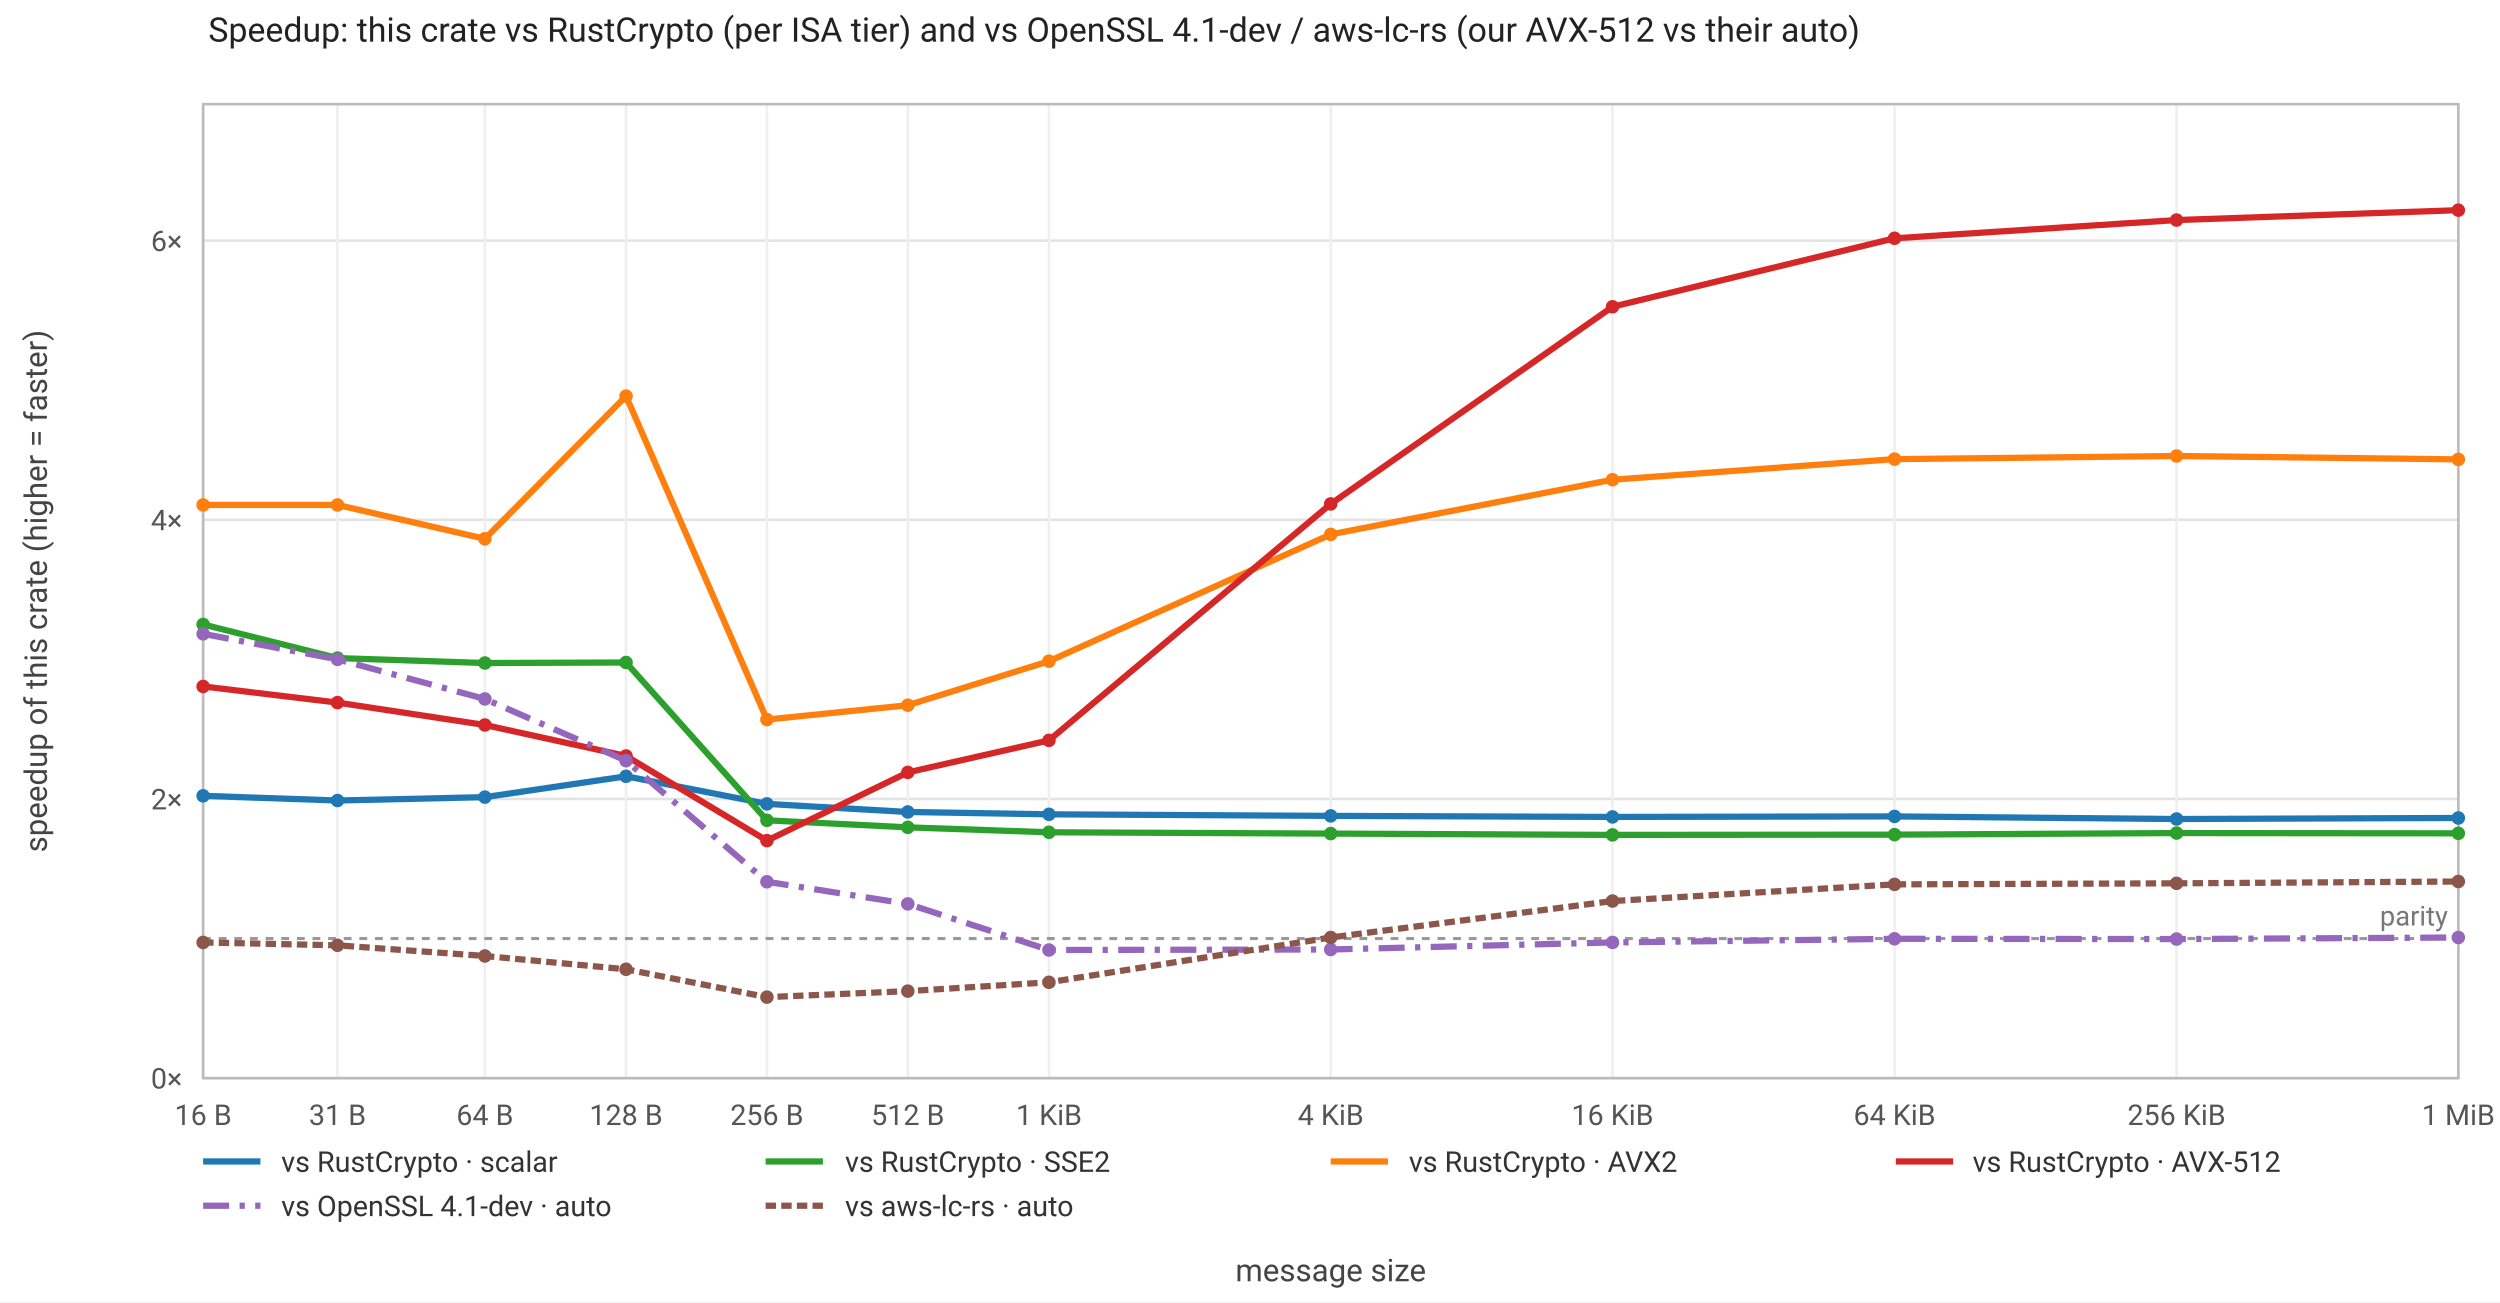
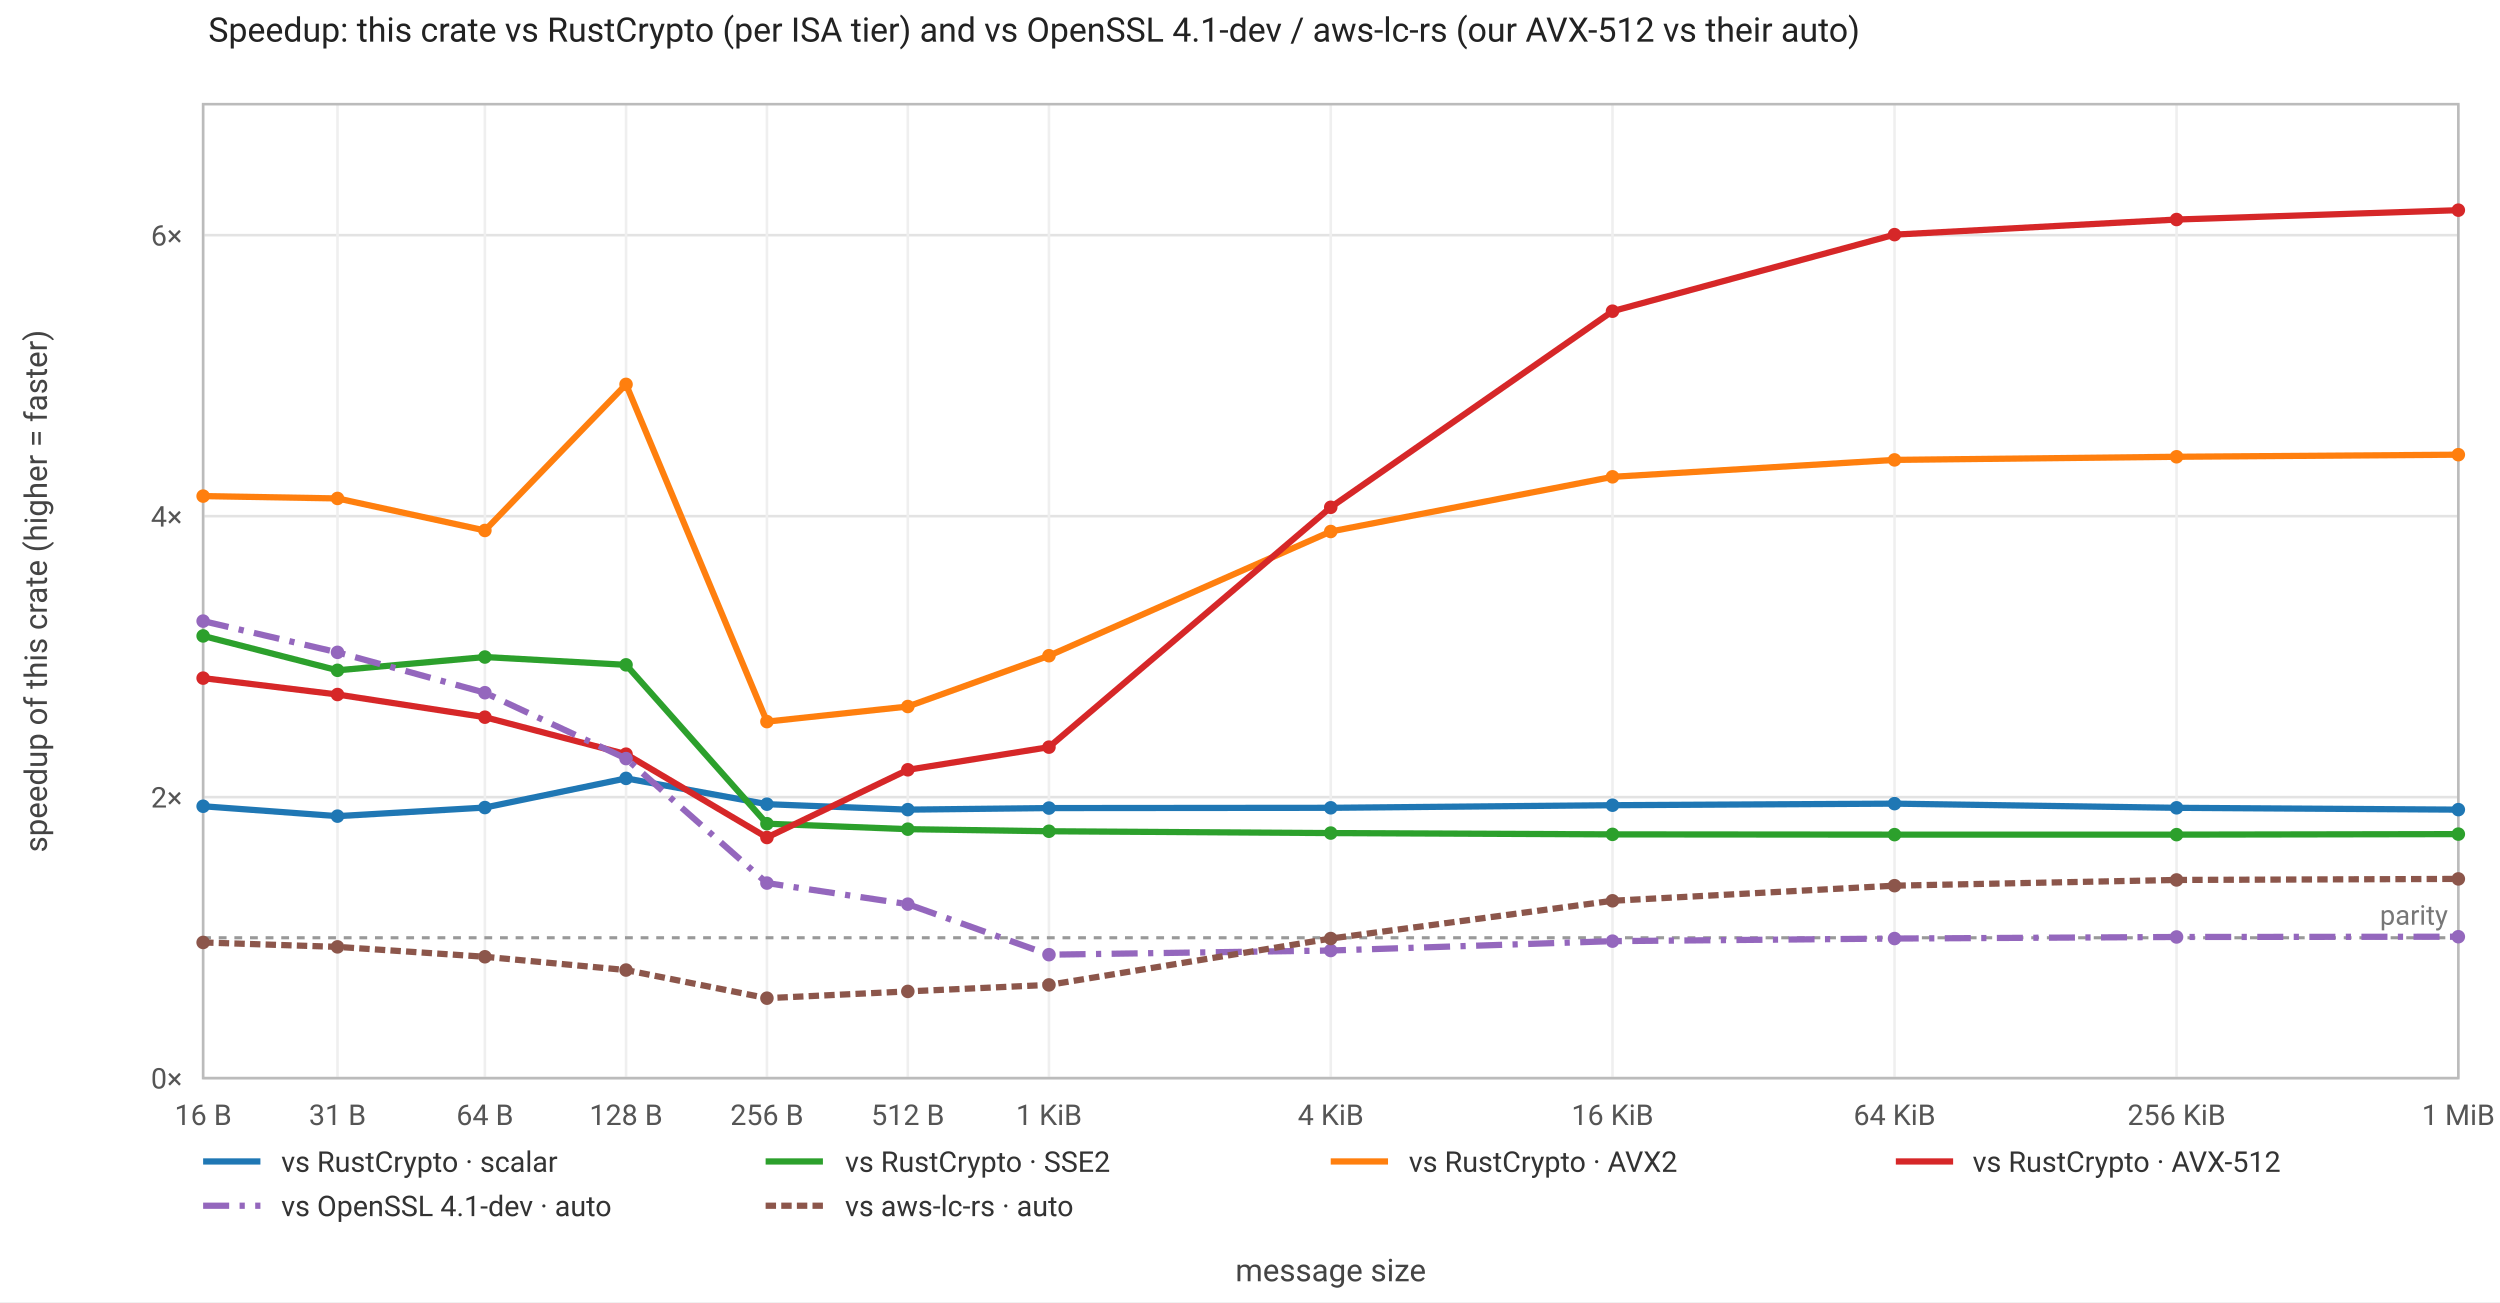
<svg xmlns="http://www.w3.org/2000/svg" width="960" height="500" viewBox="0 0 960 500">
  <rect width="960" height="500" fill="white" />
  <text x="80.0" y="16.0" font-size="13" text-anchor="start" fill="#222" font-family="system-ui,-apple-system,Segoe UI,Roboto,sans-serif">Speedup: this crate vs RustCrypto (per ISA tier) and vs OpenSSL 4.1-dev / aws-lc-rs (our AVX-512 vs their auto)</text>
  <line x1="78" y1="446" x2="100" y2="446" stroke="#1f77b4" stroke-width="2.4" />
  <text x="108.0" y="450.0" font-size="11.0" text-anchor="start" fill="#333" font-family="system-ui,-apple-system,Segoe UI,Roboto,sans-serif">vs RustCrypto · scalar</text>
  <line x1="294" y1="446" x2="316" y2="446" stroke="#2ca02c" stroke-width="2.4" />
  <text x="324.5" y="450.0" font-size="11.0" text-anchor="start" fill="#333" font-family="system-ui,-apple-system,Segoe UI,Roboto,sans-serif">vs RustCrypto · SSE2</text>
  <line x1="511" y1="446" x2="533" y2="446" stroke="#ff7f0e" stroke-width="2.4" />
  <text x="541.0" y="450.0" font-size="11.0" text-anchor="start" fill="#333" font-family="system-ui,-apple-system,Segoe UI,Roboto,sans-serif">vs RustCrypto · AVX2</text>
  <line x1="728" y1="446" x2="750" y2="446" stroke="#d62728" stroke-width="2.4" />
  <text x="757.5" y="450.0" font-size="11.0" text-anchor="start" fill="#333" font-family="system-ui,-apple-system,Segoe UI,Roboto,sans-serif">vs RustCrypto · AVX-512</text>
  <line x1="78" y1="463" x2="100" y2="463" stroke="#9467bd" stroke-width="2.4" stroke-dasharray="10 4 2 4" />
  <text x="108.0" y="467.0" font-size="11.0" text-anchor="start" fill="#333" font-family="system-ui,-apple-system,Segoe UI,Roboto,sans-serif">vs OpenSSL 4.1-dev · auto</text>
  <line x1="294" y1="463" x2="316" y2="463" stroke="#8c564b" stroke-width="2.4" stroke-dasharray="4 2" />
  <text x="324.5" y="467.0" font-size="11.0" text-anchor="start" fill="#333" font-family="system-ui,-apple-system,Segoe UI,Roboto,sans-serif">vs aws-lc-rs · auto</text>
  <line x1="78" y1="414.0" x2="944" y2="414.0" stroke="#e3e3e3" stroke-width="1" />
  <text x="70.0" y="418.0" font-size="11" text-anchor="end" fill="#555" font-family="system-ui,-apple-system,Segoe UI,Roboto,sans-serif">0×</text>
-   <line x1="78" y1="306.8" x2="944" y2="306.8" stroke="#e3e3e3" stroke-width="1" />
-   <text x="70.0" y="310.8" font-size="11" text-anchor="end" fill="#555" font-family="system-ui,-apple-system,Segoe UI,Roboto,sans-serif">2×</text>
-   <line x1="78" y1="199.6" x2="944" y2="199.6" stroke="#e3e3e3" stroke-width="1" />
-   <text x="70.0" y="203.6" font-size="11" text-anchor="end" fill="#555" font-family="system-ui,-apple-system,Segoe UI,Roboto,sans-serif">4×</text>
-   <line x1="78" y1="92.4" x2="944" y2="92.4" stroke="#e3e3e3" stroke-width="1" />
-   <text x="70.0" y="96.4" font-size="11" text-anchor="end" fill="#555" font-family="system-ui,-apple-system,Segoe UI,Roboto,sans-serif">6×</text>
+   <line x1="78" y1="306.1" x2="944" y2="306.1" stroke="#e3e3e3" stroke-width="1" />
+   <text x="70.0" y="310.1" font-size="11" text-anchor="end" fill="#555" font-family="system-ui,-apple-system,Segoe UI,Roboto,sans-serif">2×</text>
+   <line x1="78" y1="198.2" x2="944" y2="198.2" stroke="#e3e3e3" stroke-width="1" />
+   <text x="70.0" y="202.2" font-size="11" text-anchor="end" fill="#555" font-family="system-ui,-apple-system,Segoe UI,Roboto,sans-serif">4×</text>
+   <line x1="78" y1="90.3" x2="944" y2="90.3" stroke="#e3e3e3" stroke-width="1" />
+   <text x="70.0" y="94.3" font-size="11" text-anchor="end" fill="#555" font-family="system-ui,-apple-system,Segoe UI,Roboto,sans-serif">6×</text>
  <line x1="78.0" y1="40" x2="78.0" y2="414" stroke="#efefef" stroke-width="1" />
  <text x="78.0" y="432.0" font-size="11" text-anchor="middle" fill="#555" font-family="system-ui,-apple-system,Segoe UI,Roboto,sans-serif">16 B</text>
  <line x1="129.6" y1="40" x2="129.6" y2="414" stroke="#efefef" stroke-width="1" />
  <text x="129.6" y="432.0" font-size="11" text-anchor="middle" fill="#555" font-family="system-ui,-apple-system,Segoe UI,Roboto,sans-serif">31 B</text>
  <line x1="186.2" y1="40" x2="186.2" y2="414" stroke="#efefef" stroke-width="1" />
  <text x="186.2" y="432.0" font-size="11" text-anchor="middle" fill="#555" font-family="system-ui,-apple-system,Segoe UI,Roboto,sans-serif">64 B</text>
  <line x1="240.4" y1="40" x2="240.4" y2="414" stroke="#efefef" stroke-width="1" />
  <text x="240.4" y="432.0" font-size="11" text-anchor="middle" fill="#555" font-family="system-ui,-apple-system,Segoe UI,Roboto,sans-serif">128 B</text>
  <line x1="294.5" y1="40" x2="294.5" y2="414" stroke="#efefef" stroke-width="1" />
  <text x="294.5" y="432.0" font-size="11" text-anchor="middle" fill="#555" font-family="system-ui,-apple-system,Segoe UI,Roboto,sans-serif">256 B</text>
  <line x1="348.6" y1="40" x2="348.6" y2="414" stroke="#efefef" stroke-width="1" />
  <text x="348.6" y="432.0" font-size="11" text-anchor="middle" fill="#555" font-family="system-ui,-apple-system,Segoe UI,Roboto,sans-serif">512 B</text>
  <line x1="402.8" y1="40" x2="402.8" y2="414" stroke="#efefef" stroke-width="1" />
  <text x="402.8" y="432.0" font-size="11" text-anchor="middle" fill="#555" font-family="system-ui,-apple-system,Segoe UI,Roboto,sans-serif">1 KiB</text>
  <line x1="511.0" y1="40" x2="511.0" y2="414" stroke="#efefef" stroke-width="1" />
  <text x="511.0" y="432.0" font-size="11" text-anchor="middle" fill="#555" font-family="system-ui,-apple-system,Segoe UI,Roboto,sans-serif">4 KiB</text>
  <line x1="619.2" y1="40" x2="619.2" y2="414" stroke="#efefef" stroke-width="1" />
  <text x="619.2" y="432.0" font-size="11" text-anchor="middle" fill="#555" font-family="system-ui,-apple-system,Segoe UI,Roboto,sans-serif">16 KiB</text>
  <line x1="727.5" y1="40" x2="727.5" y2="414" stroke="#efefef" stroke-width="1" />
  <text x="727.5" y="432.0" font-size="11" text-anchor="middle" fill="#555" font-family="system-ui,-apple-system,Segoe UI,Roboto,sans-serif">64 KiB</text>
  <line x1="835.8" y1="40" x2="835.8" y2="414" stroke="#efefef" stroke-width="1" />
  <text x="835.8" y="432.0" font-size="11" text-anchor="middle" fill="#555" font-family="system-ui,-apple-system,Segoe UI,Roboto,sans-serif">256 KiB</text>
  <line x1="944.0" y1="40" x2="944.0" y2="414" stroke="#efefef" stroke-width="1" />
  <text x="944.0" y="432.0" font-size="11" text-anchor="middle" fill="#555" font-family="system-ui,-apple-system,Segoe UI,Roboto,sans-serif">1 MiB</text>
  <rect x="78" y="40" width="866" height="374" fill="none" stroke="#bbb" />
  <text x="511.0" y="492.0" font-size="12" text-anchor="middle" fill="#444" font-family="system-ui,-apple-system,Segoe UI,Roboto,sans-serif">message size</text>
  <text x="18.0" y="227.0" font-size="12" text-anchor="middle" fill="#444" font-family="system-ui,-apple-system,Segoe UI,Roboto,sans-serif" transform="rotate(-90 18 227.0)">speedup of this crate (higher = faster)</text>
-   <line x1="78" y1="360.4" x2="944" y2="360.4" stroke="#999" stroke-width="1.2" stroke-dasharray="3 3" />
-   <text x="940.0" y="355.4" font-size="10.5" text-anchor="end" fill="#777" font-family="system-ui,-apple-system,Segoe UI,Roboto,sans-serif">parity</text>
-   <polyline points="78.0,305.6 129.6,307.4 186.2,306.1 240.4,298.1 294.5,308.7 348.6,311.8 402.8,312.7 511.0,313.3 619.2,313.7 727.5,313.5 835.8,314.5 944.0,314.1" fill="none" stroke="#1f77b4" stroke-width="2.4" opacity="1.0" />
-   <circle cx="78.0" cy="305.6" r="2.6" fill="#1f77b4" opacity="1.0" />
-   <circle cx="129.6" cy="307.4" r="2.6" fill="#1f77b4" opacity="1.0" />
-   <circle cx="186.2" cy="306.1" r="2.6" fill="#1f77b4" opacity="1.0" />
-   <circle cx="240.4" cy="298.1" r="2.6" fill="#1f77b4" opacity="1.0" />
-   <circle cx="294.5" cy="308.7" r="2.6" fill="#1f77b4" opacity="1.0" />
-   <circle cx="348.6" cy="311.8" r="2.6" fill="#1f77b4" opacity="1.0" />
-   <circle cx="402.8" cy="312.7" r="2.6" fill="#1f77b4" opacity="1.0" />
-   <circle cx="511.0" cy="313.3" r="2.6" fill="#1f77b4" opacity="1.0" />
-   <circle cx="619.2" cy="313.7" r="2.6" fill="#1f77b4" opacity="1.0" />
-   <circle cx="727.5" cy="313.5" r="2.6" fill="#1f77b4" opacity="1.0" />
-   <circle cx="835.8" cy="314.5" r="2.6" fill="#1f77b4" opacity="1.0" />
-   <circle cx="944.0" cy="314.1" r="2.6" fill="#1f77b4" opacity="1.0" />
-   <polyline points="78.0,239.8 129.6,252.7 186.2,254.6 240.4,254.4 294.5,315.0 348.6,317.7 402.8,319.6 511.0,320.1 619.2,320.6 727.5,320.5 835.8,319.9 944.0,320.0" fill="none" stroke="#2ca02c" stroke-width="2.4" opacity="1.0" />
-   <circle cx="78.0" cy="239.8" r="2.6" fill="#2ca02c" opacity="1.0" />
-   <circle cx="129.6" cy="252.7" r="2.6" fill="#2ca02c" opacity="1.0" />
-   <circle cx="186.2" cy="254.6" r="2.6" fill="#2ca02c" opacity="1.0" />
-   <circle cx="240.4" cy="254.4" r="2.6" fill="#2ca02c" opacity="1.0" />
-   <circle cx="294.5" cy="315.0" r="2.6" fill="#2ca02c" opacity="1.0" />
-   <circle cx="348.6" cy="317.7" r="2.6" fill="#2ca02c" opacity="1.0" />
-   <circle cx="402.8" cy="319.6" r="2.6" fill="#2ca02c" opacity="1.0" />
-   <circle cx="511.0" cy="320.1" r="2.6" fill="#2ca02c" opacity="1.0" />
-   <circle cx="619.2" cy="320.6" r="2.6" fill="#2ca02c" opacity="1.0" />
+   <line x1="78" y1="360.1" x2="944" y2="360.1" stroke="#999" stroke-width="1.2" stroke-dasharray="3 3" />
+   <text x="940.0" y="355.1" font-size="10.5" text-anchor="end" fill="#777" font-family="system-ui,-apple-system,Segoe UI,Roboto,sans-serif">parity</text>
+   <polyline points="78.0,309.6 129.6,313.4 186.2,310.1 240.4,298.9 294.5,308.8 348.6,310.9 402.8,310.3 511.0,310.2 619.2,309.2 727.5,308.6 835.8,310.2 944.0,310.9" fill="none" stroke="#1f77b4" stroke-width="2.4" opacity="1.0" />
+   <circle cx="78.0" cy="309.6" r="2.6" fill="#1f77b4" opacity="1.0" />
+   <circle cx="129.6" cy="313.4" r="2.6" fill="#1f77b4" opacity="1.0" />
+   <circle cx="186.2" cy="310.1" r="2.6" fill="#1f77b4" opacity="1.0" />
+   <circle cx="240.4" cy="298.9" r="2.6" fill="#1f77b4" opacity="1.0" />
+   <circle cx="294.5" cy="308.8" r="2.6" fill="#1f77b4" opacity="1.0" />
+   <circle cx="348.6" cy="310.9" r="2.6" fill="#1f77b4" opacity="1.0" />
+   <circle cx="402.8" cy="310.3" r="2.6" fill="#1f77b4" opacity="1.0" />
+   <circle cx="511.0" cy="310.2" r="2.6" fill="#1f77b4" opacity="1.0" />
+   <circle cx="619.2" cy="309.2" r="2.6" fill="#1f77b4" opacity="1.0" />
+   <circle cx="727.5" cy="308.6" r="2.6" fill="#1f77b4" opacity="1.0" />
+   <circle cx="835.8" cy="310.2" r="2.6" fill="#1f77b4" opacity="1.0" />
+   <circle cx="944.0" cy="310.9" r="2.6" fill="#1f77b4" opacity="1.0" />
+   <polyline points="78.0,244.2 129.6,257.4 186.2,252.3 240.4,255.3 294.5,316.3 348.6,318.4 402.8,319.2 511.0,319.9 619.2,320.4 727.5,320.5 835.8,320.5 944.0,320.3" fill="none" stroke="#2ca02c" stroke-width="2.4" opacity="1.0" />
+   <circle cx="78.0" cy="244.2" r="2.6" fill="#2ca02c" opacity="1.0" />
+   <circle cx="129.6" cy="257.4" r="2.6" fill="#2ca02c" opacity="1.0" />
+   <circle cx="186.2" cy="252.3" r="2.6" fill="#2ca02c" opacity="1.0" />
+   <circle cx="240.4" cy="255.3" r="2.6" fill="#2ca02c" opacity="1.0" />
+   <circle cx="294.5" cy="316.3" r="2.6" fill="#2ca02c" opacity="1.0" />
+   <circle cx="348.6" cy="318.4" r="2.6" fill="#2ca02c" opacity="1.0" />
+   <circle cx="402.8" cy="319.2" r="2.6" fill="#2ca02c" opacity="1.0" />
+   <circle cx="511.0" cy="319.9" r="2.6" fill="#2ca02c" opacity="1.0" />
+   <circle cx="619.2" cy="320.4" r="2.6" fill="#2ca02c" opacity="1.0" />
  <circle cx="727.5" cy="320.5" r="2.6" fill="#2ca02c" opacity="1.0" />
-   <circle cx="835.8" cy="319.9" r="2.6" fill="#2ca02c" opacity="1.0" />
-   <circle cx="944.0" cy="320.0" r="2.6" fill="#2ca02c" opacity="1.0" />
-   <polyline points="78.0,193.9 129.6,193.9 186.2,206.9 240.4,152.1 294.5,276.3 348.6,270.8 402.8,253.9 511.0,205.2 619.2,184.2 727.5,176.3 835.8,175.1 944.0,176.4" fill="none" stroke="#ff7f0e" stroke-width="2.4" opacity="1.0" />
-   <circle cx="78.0" cy="193.9" r="2.6" fill="#ff7f0e" opacity="1.0" />
-   <circle cx="129.6" cy="193.9" r="2.6" fill="#ff7f0e" opacity="1.0" />
-   <circle cx="186.2" cy="206.9" r="2.6" fill="#ff7f0e" opacity="1.0" />
-   <circle cx="240.4" cy="152.1" r="2.6" fill="#ff7f0e" opacity="1.0" />
-   <circle cx="294.5" cy="276.3" r="2.6" fill="#ff7f0e" opacity="1.0" />
-   <circle cx="348.6" cy="270.8" r="2.6" fill="#ff7f0e" opacity="1.0" />
-   <circle cx="402.8" cy="253.9" r="2.6" fill="#ff7f0e" opacity="1.0" />
-   <circle cx="511.0" cy="205.2" r="2.6" fill="#ff7f0e" opacity="1.0" />
-   <circle cx="619.2" cy="184.2" r="2.6" fill="#ff7f0e" opacity="1.0" />
-   <circle cx="727.5" cy="176.3" r="2.6" fill="#ff7f0e" opacity="1.0" />
-   <circle cx="835.8" cy="175.1" r="2.6" fill="#ff7f0e" opacity="1.0" />
-   <circle cx="944.0" cy="176.4" r="2.6" fill="#ff7f0e" opacity="1.0" />
-   <polyline points="78.0,263.6 129.6,269.8 186.2,278.4 240.4,290.3 294.5,322.8 348.6,296.6 402.8,284.3 511.0,193.5 619.2,117.8 727.5,91.5 835.8,84.5 944.0,80.7" fill="none" stroke="#d62728" stroke-width="2.4" opacity="1.0" />
-   <circle cx="78.0" cy="263.6" r="2.6" fill="#d62728" opacity="1.0" />
-   <circle cx="129.6" cy="269.8" r="2.6" fill="#d62728" opacity="1.0" />
-   <circle cx="186.2" cy="278.4" r="2.6" fill="#d62728" opacity="1.0" />
-   <circle cx="240.4" cy="290.3" r="2.6" fill="#d62728" opacity="1.0" />
-   <circle cx="294.5" cy="322.8" r="2.6" fill="#d62728" opacity="1.0" />
-   <circle cx="348.6" cy="296.6" r="2.6" fill="#d62728" opacity="1.0" />
-   <circle cx="402.8" cy="284.3" r="2.6" fill="#d62728" opacity="1.0" />
-   <circle cx="511.0" cy="193.5" r="2.6" fill="#d62728" opacity="1.0" />
-   <circle cx="619.2" cy="117.8" r="2.6" fill="#d62728" opacity="1.0" />
-   <circle cx="727.5" cy="91.5" r="2.6" fill="#d62728" opacity="1.0" />
-   <circle cx="835.8" cy="84.5" r="2.6" fill="#d62728" opacity="1.0" />
+   <circle cx="835.8" cy="320.5" r="2.6" fill="#2ca02c" opacity="1.0" />
+   <circle cx="944.0" cy="320.3" r="2.6" fill="#2ca02c" opacity="1.0" />
+   <polyline points="78.0,190.5 129.6,191.4 186.2,203.7 240.4,147.6 294.5,277.1 348.6,271.3 402.8,251.8 511.0,204.1 619.2,183.1 727.5,176.6 835.8,175.4 944.0,174.6" fill="none" stroke="#ff7f0e" stroke-width="2.4" opacity="1.0" />
+   <circle cx="78.0" cy="190.5" r="2.6" fill="#ff7f0e" opacity="1.0" />
+   <circle cx="129.6" cy="191.4" r="2.6" fill="#ff7f0e" opacity="1.0" />
+   <circle cx="186.2" cy="203.7" r="2.6" fill="#ff7f0e" opacity="1.0" />
+   <circle cx="240.4" cy="147.6" r="2.6" fill="#ff7f0e" opacity="1.0" />
+   <circle cx="294.5" cy="277.1" r="2.6" fill="#ff7f0e" opacity="1.0" />
+   <circle cx="348.6" cy="271.3" r="2.6" fill="#ff7f0e" opacity="1.0" />
+   <circle cx="402.8" cy="251.8" r="2.6" fill="#ff7f0e" opacity="1.0" />
+   <circle cx="511.0" cy="204.1" r="2.6" fill="#ff7f0e" opacity="1.0" />
+   <circle cx="619.2" cy="183.1" r="2.6" fill="#ff7f0e" opacity="1.0" />
+   <circle cx="727.5" cy="176.6" r="2.6" fill="#ff7f0e" opacity="1.0" />
+   <circle cx="835.8" cy="175.4" r="2.6" fill="#ff7f0e" opacity="1.0" />
+   <circle cx="944.0" cy="174.6" r="2.6" fill="#ff7f0e" opacity="1.0" />
+   <polyline points="78.0,260.4 129.6,266.7 186.2,275.4 240.4,289.6 294.5,321.6 348.6,295.6 402.8,286.9 511.0,194.8 619.2,119.5 727.5,90.1 835.8,84.3 944.0,80.7" fill="none" stroke="#d62728" stroke-width="2.4" opacity="1.0" />
+   <circle cx="78.0" cy="260.4" r="2.6" fill="#d62728" opacity="1.0" />
+   <circle cx="129.6" cy="266.7" r="2.6" fill="#d62728" opacity="1.0" />
+   <circle cx="186.2" cy="275.4" r="2.6" fill="#d62728" opacity="1.0" />
+   <circle cx="240.4" cy="289.6" r="2.6" fill="#d62728" opacity="1.0" />
+   <circle cx="294.5" cy="321.6" r="2.6" fill="#d62728" opacity="1.0" />
+   <circle cx="348.6" cy="295.6" r="2.6" fill="#d62728" opacity="1.0" />
+   <circle cx="402.8" cy="286.9" r="2.6" fill="#d62728" opacity="1.0" />
+   <circle cx="511.0" cy="194.8" r="2.6" fill="#d62728" opacity="1.0" />
+   <circle cx="619.2" cy="119.5" r="2.6" fill="#d62728" opacity="1.0" />
+   <circle cx="727.5" cy="90.1" r="2.6" fill="#d62728" opacity="1.0" />
+   <circle cx="835.8" cy="84.3" r="2.6" fill="#d62728" opacity="1.0" />
  <circle cx="944.0" cy="80.7" r="2.6" fill="#d62728" opacity="1.0" />
-   <polyline points="78.0,243.4 129.6,253.2 186.2,268.4 240.4,292.1 294.5,338.6 348.6,347.1 402.8,364.8 511.0,364.6 619.2,361.9 727.5,360.5 835.8,360.6 944.0,360.0" fill="none" stroke="#9467bd" stroke-width="2.4" stroke-dasharray="10 4 2 4" opacity="1.0" />
-   <circle cx="78.0" cy="243.4" r="2.6" fill="#9467bd" opacity="1.0" />
-   <circle cx="129.6" cy="253.2" r="2.6" fill="#9467bd" opacity="1.0" />
-   <circle cx="186.2" cy="268.4" r="2.6" fill="#9467bd" opacity="1.0" />
-   <circle cx="240.4" cy="292.1" r="2.6" fill="#9467bd" opacity="1.0" />
-   <circle cx="294.5" cy="338.6" r="2.6" fill="#9467bd" opacity="1.0" />
-   <circle cx="348.6" cy="347.1" r="2.6" fill="#9467bd" opacity="1.0" />
-   <circle cx="402.8" cy="364.8" r="2.6" fill="#9467bd" opacity="1.0" />
-   <circle cx="511.0" cy="364.6" r="2.6" fill="#9467bd" opacity="1.0" />
-   <circle cx="619.2" cy="361.9" r="2.6" fill="#9467bd" opacity="1.0" />
-   <circle cx="727.5" cy="360.5" r="2.6" fill="#9467bd" opacity="1.0" />
-   <circle cx="835.8" cy="360.6" r="2.6" fill="#9467bd" opacity="1.0" />
-   <circle cx="944.0" cy="360.0" r="2.6" fill="#9467bd" opacity="1.0" />
-   <polyline points="78.0,361.9 129.6,363.0 186.2,367.1 240.4,372.2 294.5,382.9 348.6,380.6 402.8,377.2 511.0,360.0 619.2,346.0 727.5,339.6 835.8,339.2 944.0,338.5" fill="none" stroke="#8c564b" stroke-width="2.4" stroke-dasharray="4 2" opacity="1.0" />
+   <polyline points="78.0,238.5 129.6,250.5 186.2,266.0 240.4,291.3 294.5,339.1 348.6,347.2 402.8,366.6 511.0,365.0 619.2,361.4 727.5,360.4 835.8,359.8 944.0,359.7" fill="none" stroke="#9467bd" stroke-width="2.4" stroke-dasharray="10 4 2 4" opacity="1.0" />
+   <circle cx="78.0" cy="238.5" r="2.6" fill="#9467bd" opacity="1.0" />
+   <circle cx="129.6" cy="250.5" r="2.6" fill="#9467bd" opacity="1.0" />
+   <circle cx="186.2" cy="266.0" r="2.6" fill="#9467bd" opacity="1.0" />
+   <circle cx="240.4" cy="291.3" r="2.6" fill="#9467bd" opacity="1.0" />
+   <circle cx="294.5" cy="339.1" r="2.6" fill="#9467bd" opacity="1.0" />
+   <circle cx="348.6" cy="347.2" r="2.6" fill="#9467bd" opacity="1.0" />
+   <circle cx="402.8" cy="366.6" r="2.6" fill="#9467bd" opacity="1.0" />
+   <circle cx="511.0" cy="365.0" r="2.6" fill="#9467bd" opacity="1.0" />
+   <circle cx="619.2" cy="361.4" r="2.6" fill="#9467bd" opacity="1.0" />
+   <circle cx="727.5" cy="360.4" r="2.6" fill="#9467bd" opacity="1.0" />
+   <circle cx="835.8" cy="359.8" r="2.6" fill="#9467bd" opacity="1.0" />
+   <circle cx="944.0" cy="359.7" r="2.6" fill="#9467bd" opacity="1.0" />
+   <polyline points="78.0,361.9 129.6,363.6 186.2,367.4 240.4,372.5 294.5,383.3 348.6,380.7 402.8,378.2 511.0,360.4 619.2,345.9 727.5,340.1 835.8,337.9 944.0,337.5" fill="none" stroke="#8c564b" stroke-width="2.4" stroke-dasharray="4 2" opacity="1.0" />
  <circle cx="78.0" cy="361.9" r="2.6" fill="#8c564b" opacity="1.0" />
-   <circle cx="129.6" cy="363.0" r="2.6" fill="#8c564b" opacity="1.0" />
-   <circle cx="186.2" cy="367.1" r="2.6" fill="#8c564b" opacity="1.0" />
-   <circle cx="240.4" cy="372.2" r="2.6" fill="#8c564b" opacity="1.0" />
-   <circle cx="294.5" cy="382.9" r="2.6" fill="#8c564b" opacity="1.0" />
-   <circle cx="348.6" cy="380.6" r="2.6" fill="#8c564b" opacity="1.0" />
-   <circle cx="402.8" cy="377.2" r="2.6" fill="#8c564b" opacity="1.0" />
-   <circle cx="511.0" cy="360.0" r="2.6" fill="#8c564b" opacity="1.0" />
-   <circle cx="619.2" cy="346.0" r="2.6" fill="#8c564b" opacity="1.0" />
-   <circle cx="727.5" cy="339.6" r="2.6" fill="#8c564b" opacity="1.0" />
-   <circle cx="835.8" cy="339.2" r="2.6" fill="#8c564b" opacity="1.0" />
-   <circle cx="944.0" cy="338.5" r="2.6" fill="#8c564b" opacity="1.0" />
+   <circle cx="129.6" cy="363.6" r="2.6" fill="#8c564b" opacity="1.0" />
+   <circle cx="186.2" cy="367.4" r="2.6" fill="#8c564b" opacity="1.0" />
+   <circle cx="240.4" cy="372.5" r="2.6" fill="#8c564b" opacity="1.0" />
+   <circle cx="294.5" cy="383.3" r="2.6" fill="#8c564b" opacity="1.0" />
+   <circle cx="348.6" cy="380.7" r="2.6" fill="#8c564b" opacity="1.0" />
+   <circle cx="402.8" cy="378.2" r="2.6" fill="#8c564b" opacity="1.0" />
+   <circle cx="511.0" cy="360.4" r="2.6" fill="#8c564b" opacity="1.0" />
+   <circle cx="619.2" cy="345.9" r="2.6" fill="#8c564b" opacity="1.0" />
+   <circle cx="727.5" cy="340.1" r="2.6" fill="#8c564b" opacity="1.0" />
+   <circle cx="835.8" cy="337.9" r="2.6" fill="#8c564b" opacity="1.0" />
+   <circle cx="944.0" cy="337.5" r="2.6" fill="#8c564b" opacity="1.0" />
</svg>
